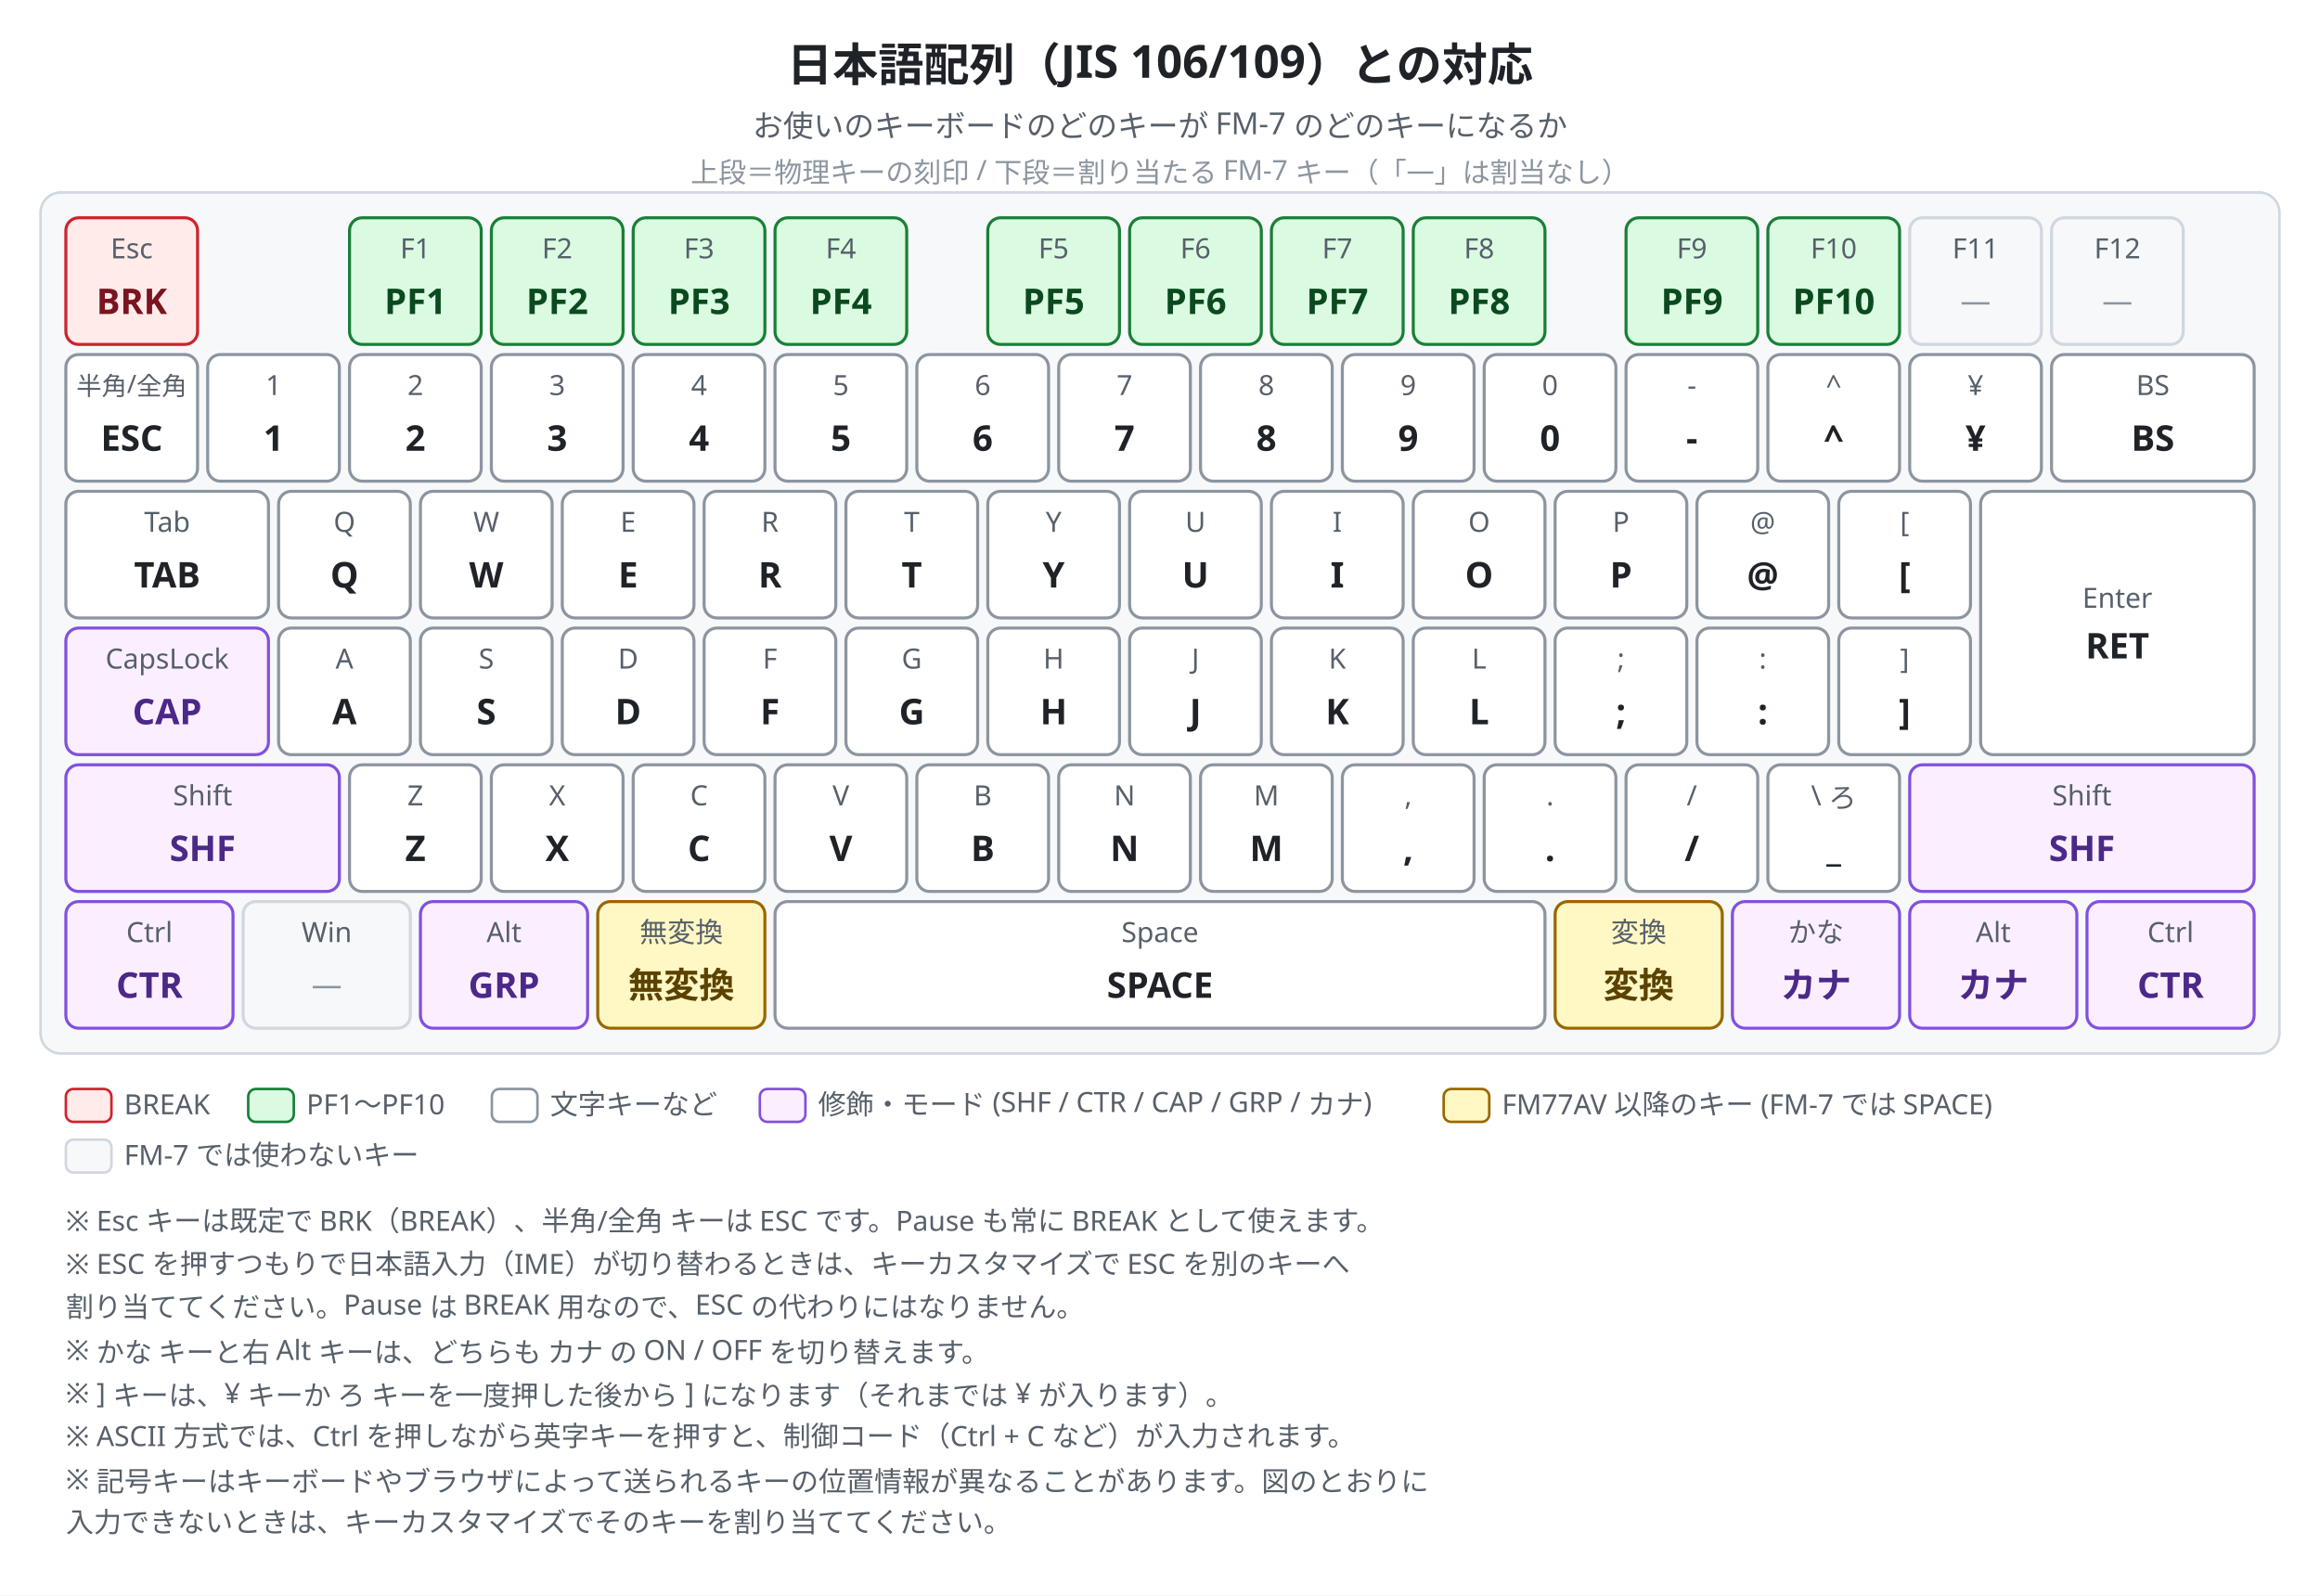
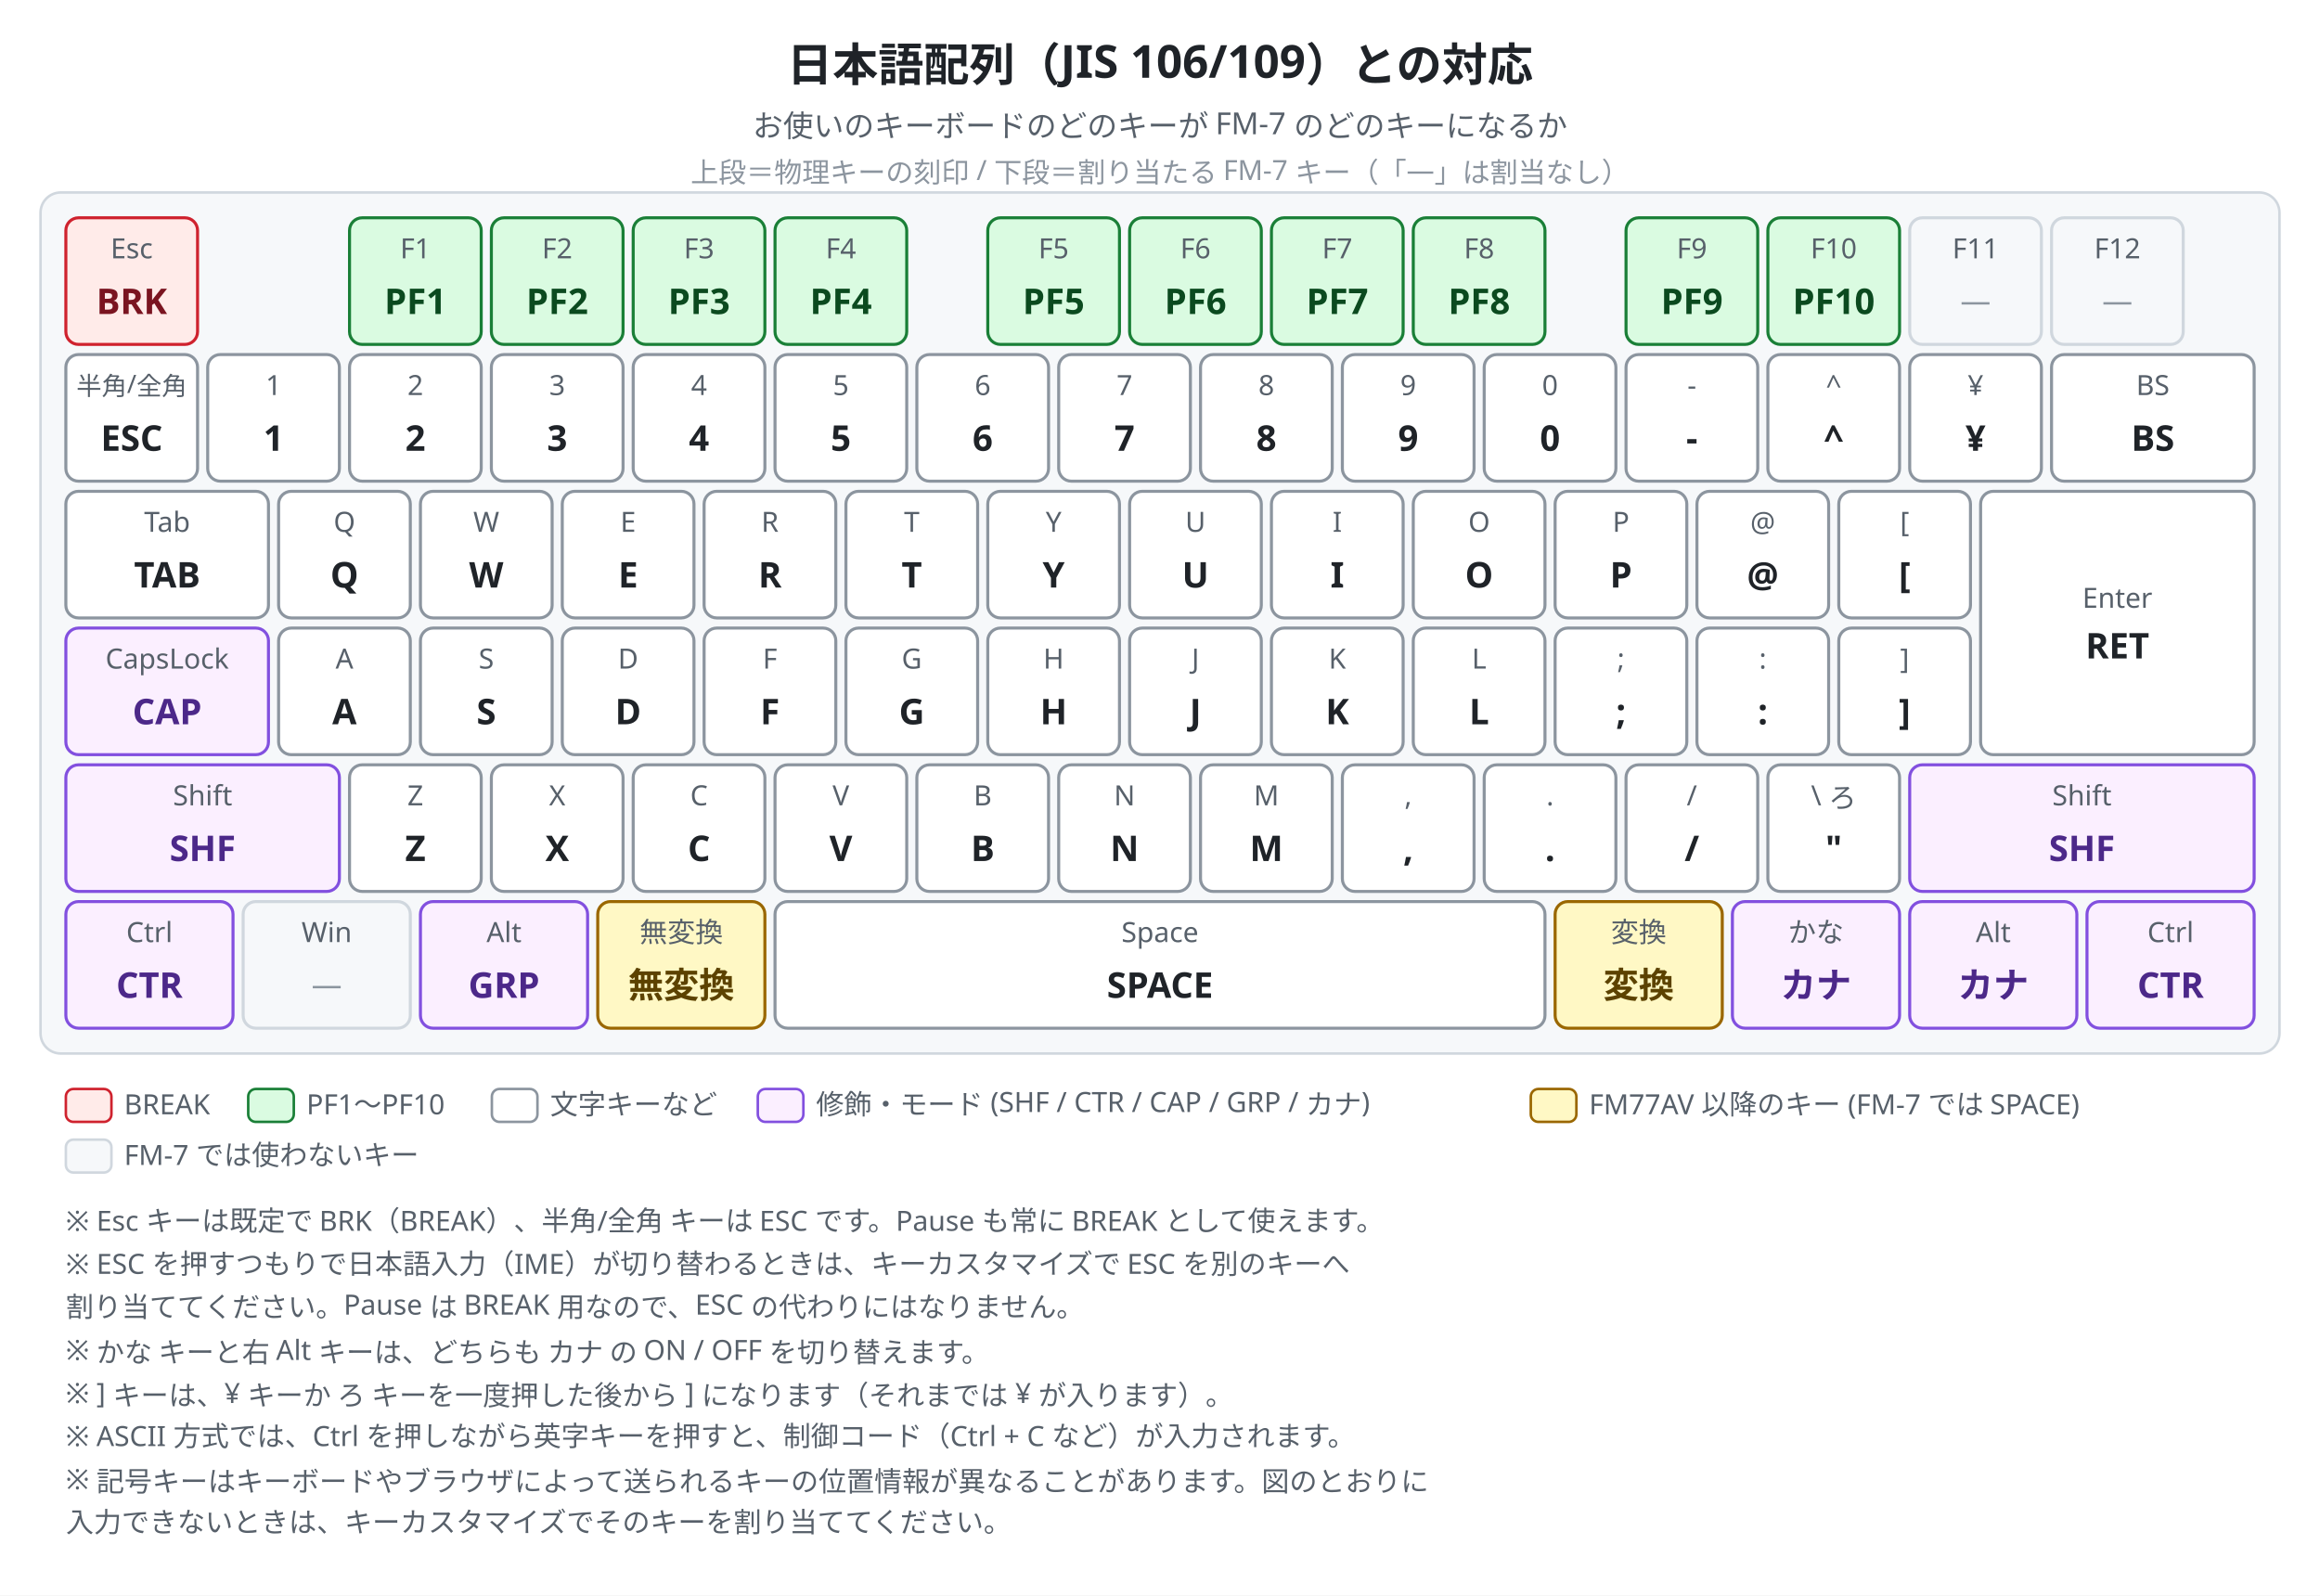
<svg xmlns="http://www.w3.org/2000/svg" viewBox="0 0 916 630" width="916" height="630">
  <defs>
    <marker id="ah" markerWidth="10" markerHeight="10" refX="8" refY="4" orient="auto" markerUnits="userSpaceOnUse">
      <path d="M0,0 L8,4 L0,8 z" fill="#57606a" />
    </marker>
  </defs>
  <rect x="0" y="0" width="916" height="630" rx="0" fill="#ffffff" stroke="none" stroke-width="1" />
  <text x="458" y="32" font-family="sans-serif" font-size="18" fill="#1f2328" text-anchor="middle" font-weight="bold">日本語配列（JIS 106/109）との対応</text>
  <text x="458" y="54" font-family="sans-serif" font-size="12" fill="#57606a" text-anchor="middle">お使いのキーボードのどのキーが FM-7 のどのキーになるか</text>
  <text x="458" y="72" font-family="sans-serif" font-size="11" fill="#8c959f" text-anchor="middle">上段＝物理キーの刻印 / 下段＝割り当たる FM-7 キー（「—」は割当なし）</text>
  <rect x="16" y="76" width="884" height="340" rx="8" fill="#f6f8fa" stroke="#d0d7de" stroke-width="1" />
  <rect x="26" y="86" width="52" height="50" rx="5" fill="#ffebe9" stroke="#cf222e" stroke-width="1.2" />
  <text x="52" y="102" font-family="sans-serif" font-size="11" fill="#57606a" text-anchor="middle">Esc</text>
  <text x="52" y="124" font-family="sans-serif" font-size="14" fill="#7a1420" text-anchor="middle" font-weight="bold">BRK</text>
  <rect x="138" y="86" width="52" height="50" rx="5" fill="#dafbe1" stroke="#1a7f37" stroke-width="1.2" />
  <text x="164" y="102" font-family="sans-serif" font-size="11" fill="#57606a" text-anchor="middle">F1</text>
  <text x="164" y="124" font-family="sans-serif" font-size="14" fill="#0b4a1f" text-anchor="middle" font-weight="bold">PF1</text>
  <rect x="194" y="86" width="52" height="50" rx="5" fill="#dafbe1" stroke="#1a7f37" stroke-width="1.2" />
  <text x="220" y="102" font-family="sans-serif" font-size="11" fill="#57606a" text-anchor="middle">F2</text>
  <text x="220" y="124" font-family="sans-serif" font-size="14" fill="#0b4a1f" text-anchor="middle" font-weight="bold">PF2</text>
  <rect x="250" y="86" width="52" height="50" rx="5" fill="#dafbe1" stroke="#1a7f37" stroke-width="1.2" />
  <text x="276" y="102" font-family="sans-serif" font-size="11" fill="#57606a" text-anchor="middle">F3</text>
  <text x="276" y="124" font-family="sans-serif" font-size="14" fill="#0b4a1f" text-anchor="middle" font-weight="bold">PF3</text>
  <rect x="306" y="86" width="52" height="50" rx="5" fill="#dafbe1" stroke="#1a7f37" stroke-width="1.2" />
  <text x="332" y="102" font-family="sans-serif" font-size="11" fill="#57606a" text-anchor="middle">F4</text>
  <text x="332" y="124" font-family="sans-serif" font-size="14" fill="#0b4a1f" text-anchor="middle" font-weight="bold">PF4</text>
  <rect x="390" y="86" width="52" height="50" rx="5" fill="#dafbe1" stroke="#1a7f37" stroke-width="1.2" />
  <text x="416" y="102" font-family="sans-serif" font-size="11" fill="#57606a" text-anchor="middle">F5</text>
  <text x="416" y="124" font-family="sans-serif" font-size="14" fill="#0b4a1f" text-anchor="middle" font-weight="bold">PF5</text>
  <rect x="446" y="86" width="52" height="50" rx="5" fill="#dafbe1" stroke="#1a7f37" stroke-width="1.2" />
  <text x="472" y="102" font-family="sans-serif" font-size="11" fill="#57606a" text-anchor="middle">F6</text>
  <text x="472" y="124" font-family="sans-serif" font-size="14" fill="#0b4a1f" text-anchor="middle" font-weight="bold">PF6</text>
  <rect x="502" y="86" width="52" height="50" rx="5" fill="#dafbe1" stroke="#1a7f37" stroke-width="1.2" />
  <text x="528" y="102" font-family="sans-serif" font-size="11" fill="#57606a" text-anchor="middle">F7</text>
  <text x="528" y="124" font-family="sans-serif" font-size="14" fill="#0b4a1f" text-anchor="middle" font-weight="bold">PF7</text>
  <rect x="558" y="86" width="52" height="50" rx="5" fill="#dafbe1" stroke="#1a7f37" stroke-width="1.2" />
  <text x="584" y="102" font-family="sans-serif" font-size="11" fill="#57606a" text-anchor="middle">F8</text>
  <text x="584" y="124" font-family="sans-serif" font-size="14" fill="#0b4a1f" text-anchor="middle" font-weight="bold">PF8</text>
  <rect x="642" y="86" width="52" height="50" rx="5" fill="#dafbe1" stroke="#1a7f37" stroke-width="1.2" />
  <text x="668" y="102" font-family="sans-serif" font-size="11" fill="#57606a" text-anchor="middle">F9</text>
  <text x="668" y="124" font-family="sans-serif" font-size="14" fill="#0b4a1f" text-anchor="middle" font-weight="bold">PF9</text>
  <rect x="698" y="86" width="52" height="50" rx="5" fill="#dafbe1" stroke="#1a7f37" stroke-width="1.2" />
  <text x="724" y="102" font-family="sans-serif" font-size="11" fill="#57606a" text-anchor="middle">F10</text>
  <text x="724" y="124" font-family="sans-serif" font-size="14" fill="#0b4a1f" text-anchor="middle" font-weight="bold">PF10</text>
  <rect x="754" y="86" width="52" height="50" rx="5" fill="#f6f8fa" stroke="#d0d7de" stroke-width="1.2" />
  <text x="780" y="102" font-family="sans-serif" font-size="11" fill="#57606a" text-anchor="middle">F11</text>
  <text x="780" y="123" font-family="sans-serif" font-size="12" fill="#8c959f" text-anchor="middle">—</text>
  <rect x="810" y="86" width="52" height="50" rx="5" fill="#f6f8fa" stroke="#d0d7de" stroke-width="1.2" />
  <text x="836" y="102" font-family="sans-serif" font-size="11" fill="#57606a" text-anchor="middle">F12</text>
  <text x="836" y="123" font-family="sans-serif" font-size="12" fill="#8c959f" text-anchor="middle">—</text>
  <rect x="26" y="140" width="52" height="50" rx="5" fill="#ffffff" stroke="#8c959f" stroke-width="1.2" />
  <text x="52" y="156" font-family="sans-serif" font-size="10" fill="#57606a" text-anchor="middle">半角/全角</text>
  <text x="52" y="178" font-family="sans-serif" font-size="14" fill="#1f2328" text-anchor="middle" font-weight="bold">ESC</text>
  <rect x="82" y="140" width="52" height="50" rx="5" fill="#ffffff" stroke="#8c959f" stroke-width="1.2" />
  <text x="108" y="156" font-family="sans-serif" font-size="11" fill="#57606a" text-anchor="middle">1</text>
  <text x="108" y="178" font-family="sans-serif" font-size="14" fill="#1f2328" text-anchor="middle" font-weight="bold">1</text>
  <rect x="138" y="140" width="52" height="50" rx="5" fill="#ffffff" stroke="#8c959f" stroke-width="1.2" />
  <text x="164" y="156" font-family="sans-serif" font-size="11" fill="#57606a" text-anchor="middle">2</text>
  <text x="164" y="178" font-family="sans-serif" font-size="14" fill="#1f2328" text-anchor="middle" font-weight="bold">2</text>
  <rect x="194" y="140" width="52" height="50" rx="5" fill="#ffffff" stroke="#8c959f" stroke-width="1.2" />
  <text x="220" y="156" font-family="sans-serif" font-size="11" fill="#57606a" text-anchor="middle">3</text>
  <text x="220" y="178" font-family="sans-serif" font-size="14" fill="#1f2328" text-anchor="middle" font-weight="bold">3</text>
  <rect x="250" y="140" width="52" height="50" rx="5" fill="#ffffff" stroke="#8c959f" stroke-width="1.2" />
  <text x="276" y="156" font-family="sans-serif" font-size="11" fill="#57606a" text-anchor="middle">4</text>
  <text x="276" y="178" font-family="sans-serif" font-size="14" fill="#1f2328" text-anchor="middle" font-weight="bold">4</text>
  <rect x="306" y="140" width="52" height="50" rx="5" fill="#ffffff" stroke="#8c959f" stroke-width="1.2" />
  <text x="332" y="156" font-family="sans-serif" font-size="11" fill="#57606a" text-anchor="middle">5</text>
  <text x="332" y="178" font-family="sans-serif" font-size="14" fill="#1f2328" text-anchor="middle" font-weight="bold">5</text>
  <rect x="362" y="140" width="52" height="50" rx="5" fill="#ffffff" stroke="#8c959f" stroke-width="1.2" />
  <text x="388" y="156" font-family="sans-serif" font-size="11" fill="#57606a" text-anchor="middle">6</text>
  <text x="388" y="178" font-family="sans-serif" font-size="14" fill="#1f2328" text-anchor="middle" font-weight="bold">6</text>
  <rect x="418" y="140" width="52" height="50" rx="5" fill="#ffffff" stroke="#8c959f" stroke-width="1.2" />
  <text x="444" y="156" font-family="sans-serif" font-size="11" fill="#57606a" text-anchor="middle">7</text>
  <text x="444" y="178" font-family="sans-serif" font-size="14" fill="#1f2328" text-anchor="middle" font-weight="bold">7</text>
  <rect x="474" y="140" width="52" height="50" rx="5" fill="#ffffff" stroke="#8c959f" stroke-width="1.2" />
  <text x="500" y="156" font-family="sans-serif" font-size="11" fill="#57606a" text-anchor="middle">8</text>
  <text x="500" y="178" font-family="sans-serif" font-size="14" fill="#1f2328" text-anchor="middle" font-weight="bold">8</text>
  <rect x="530" y="140" width="52" height="50" rx="5" fill="#ffffff" stroke="#8c959f" stroke-width="1.2" />
  <text x="556" y="156" font-family="sans-serif" font-size="11" fill="#57606a" text-anchor="middle">9</text>
  <text x="556" y="178" font-family="sans-serif" font-size="14" fill="#1f2328" text-anchor="middle" font-weight="bold">9</text>
  <rect x="586" y="140" width="52" height="50" rx="5" fill="#ffffff" stroke="#8c959f" stroke-width="1.2" />
  <text x="612" y="156" font-family="sans-serif" font-size="11" fill="#57606a" text-anchor="middle">0</text>
  <text x="612" y="178" font-family="sans-serif" font-size="14" fill="#1f2328" text-anchor="middle" font-weight="bold">0</text>
  <rect x="642" y="140" width="52" height="50" rx="5" fill="#ffffff" stroke="#8c959f" stroke-width="1.2" />
  <text x="668" y="156" font-family="sans-serif" font-size="11" fill="#57606a" text-anchor="middle">-</text>
  <text x="668" y="178" font-family="sans-serif" font-size="14" fill="#1f2328" text-anchor="middle" font-weight="bold">-</text>
  <rect x="698" y="140" width="52" height="50" rx="5" fill="#ffffff" stroke="#8c959f" stroke-width="1.2" />
  <text x="724" y="156" font-family="sans-serif" font-size="11" fill="#57606a" text-anchor="middle">^</text>
  <text x="724" y="178" font-family="sans-serif" font-size="14" fill="#1f2328" text-anchor="middle" font-weight="bold">^</text>
  <rect x="754" y="140" width="52" height="50" rx="5" fill="#ffffff" stroke="#8c959f" stroke-width="1.2" />
  <text x="780" y="156" font-family="sans-serif" font-size="11" fill="#57606a" text-anchor="middle">¥</text>
  <text x="780" y="178" font-family="sans-serif" font-size="14" fill="#1f2328" text-anchor="middle" font-weight="bold">¥</text>
  <rect x="810" y="140" width="80" height="50" rx="5" fill="#ffffff" stroke="#8c959f" stroke-width="1.2" />
  <text x="850" y="156" font-family="sans-serif" font-size="11" fill="#57606a" text-anchor="middle">BS</text>
  <text x="850" y="178" font-family="sans-serif" font-size="14" fill="#1f2328" text-anchor="middle" font-weight="bold">BS</text>
  <rect x="26" y="194" width="80" height="50" rx="5" fill="#ffffff" stroke="#8c959f" stroke-width="1.2" />
  <text x="66" y="210" font-family="sans-serif" font-size="11" fill="#57606a" text-anchor="middle">Tab</text>
  <text x="66" y="232" font-family="sans-serif" font-size="14" fill="#1f2328" text-anchor="middle" font-weight="bold">TAB</text>
  <rect x="110" y="194" width="52" height="50" rx="5" fill="#ffffff" stroke="#8c959f" stroke-width="1.2" />
  <text x="136" y="210" font-family="sans-serif" font-size="11" fill="#57606a" text-anchor="middle">Q</text>
  <text x="136" y="232" font-family="sans-serif" font-size="14" fill="#1f2328" text-anchor="middle" font-weight="bold">Q</text>
  <rect x="166" y="194" width="52" height="50" rx="5" fill="#ffffff" stroke="#8c959f" stroke-width="1.2" />
  <text x="192" y="210" font-family="sans-serif" font-size="11" fill="#57606a" text-anchor="middle">W</text>
  <text x="192" y="232" font-family="sans-serif" font-size="14" fill="#1f2328" text-anchor="middle" font-weight="bold">W</text>
  <rect x="222" y="194" width="52" height="50" rx="5" fill="#ffffff" stroke="#8c959f" stroke-width="1.2" />
  <text x="248" y="210" font-family="sans-serif" font-size="11" fill="#57606a" text-anchor="middle">E</text>
  <text x="248" y="232" font-family="sans-serif" font-size="14" fill="#1f2328" text-anchor="middle" font-weight="bold">E</text>
  <rect x="278" y="194" width="52" height="50" rx="5" fill="#ffffff" stroke="#8c959f" stroke-width="1.2" />
  <text x="304" y="210" font-family="sans-serif" font-size="11" fill="#57606a" text-anchor="middle">R</text>
  <text x="304" y="232" font-family="sans-serif" font-size="14" fill="#1f2328" text-anchor="middle" font-weight="bold">R</text>
  <rect x="334" y="194" width="52" height="50" rx="5" fill="#ffffff" stroke="#8c959f" stroke-width="1.2" />
  <text x="360" y="210" font-family="sans-serif" font-size="11" fill="#57606a" text-anchor="middle">T</text>
  <text x="360" y="232" font-family="sans-serif" font-size="14" fill="#1f2328" text-anchor="middle" font-weight="bold">T</text>
  <rect x="390" y="194" width="52" height="50" rx="5" fill="#ffffff" stroke="#8c959f" stroke-width="1.2" />
  <text x="416" y="210" font-family="sans-serif" font-size="11" fill="#57606a" text-anchor="middle">Y</text>
  <text x="416" y="232" font-family="sans-serif" font-size="14" fill="#1f2328" text-anchor="middle" font-weight="bold">Y</text>
  <rect x="446" y="194" width="52" height="50" rx="5" fill="#ffffff" stroke="#8c959f" stroke-width="1.2" />
  <text x="472" y="210" font-family="sans-serif" font-size="11" fill="#57606a" text-anchor="middle">U</text>
  <text x="472" y="232" font-family="sans-serif" font-size="14" fill="#1f2328" text-anchor="middle" font-weight="bold">U</text>
  <rect x="502" y="194" width="52" height="50" rx="5" fill="#ffffff" stroke="#8c959f" stroke-width="1.2" />
  <text x="528" y="210" font-family="sans-serif" font-size="11" fill="#57606a" text-anchor="middle">I</text>
  <text x="528" y="232" font-family="sans-serif" font-size="14" fill="#1f2328" text-anchor="middle" font-weight="bold">I</text>
  <rect x="558" y="194" width="52" height="50" rx="5" fill="#ffffff" stroke="#8c959f" stroke-width="1.2" />
  <text x="584" y="210" font-family="sans-serif" font-size="11" fill="#57606a" text-anchor="middle">O</text>
  <text x="584" y="232" font-family="sans-serif" font-size="14" fill="#1f2328" text-anchor="middle" font-weight="bold">O</text>
  <rect x="614" y="194" width="52" height="50" rx="5" fill="#ffffff" stroke="#8c959f" stroke-width="1.2" />
  <text x="640" y="210" font-family="sans-serif" font-size="11" fill="#57606a" text-anchor="middle">P</text>
  <text x="640" y="232" font-family="sans-serif" font-size="14" fill="#1f2328" text-anchor="middle" font-weight="bold">P</text>
  <rect x="670" y="194" width="52" height="50" rx="5" fill="#ffffff" stroke="#8c959f" stroke-width="1.2" />
  <text x="696" y="210" font-family="sans-serif" font-size="11" fill="#57606a" text-anchor="middle">@</text>
  <text x="696" y="232" font-family="sans-serif" font-size="14" fill="#1f2328" text-anchor="middle" font-weight="bold">@</text>
  <rect x="726" y="194" width="52" height="50" rx="5" fill="#ffffff" stroke="#8c959f" stroke-width="1.2" />
  <text x="752" y="210" font-family="sans-serif" font-size="11" fill="#57606a" text-anchor="middle">[</text>
  <text x="752" y="232" font-family="sans-serif" font-size="14" fill="#1f2328" text-anchor="middle" font-weight="bold">[</text>
  <rect x="26" y="248" width="80" height="50" rx="5" fill="#fbefff" stroke="#8250df" stroke-width="1.2" />
  <text x="66" y="264" font-family="sans-serif" font-size="11" fill="#57606a" text-anchor="middle">CapsLock</text>
  <text x="66" y="286" font-family="sans-serif" font-size="14" fill="#4c2889" text-anchor="middle" font-weight="bold">CAP</text>
  <rect x="110" y="248" width="52" height="50" rx="5" fill="#ffffff" stroke="#8c959f" stroke-width="1.2" />
  <text x="136" y="264" font-family="sans-serif" font-size="11" fill="#57606a" text-anchor="middle">A</text>
  <text x="136" y="286" font-family="sans-serif" font-size="14" fill="#1f2328" text-anchor="middle" font-weight="bold">A</text>
  <rect x="166" y="248" width="52" height="50" rx="5" fill="#ffffff" stroke="#8c959f" stroke-width="1.2" />
  <text x="192" y="264" font-family="sans-serif" font-size="11" fill="#57606a" text-anchor="middle">S</text>
  <text x="192" y="286" font-family="sans-serif" font-size="14" fill="#1f2328" text-anchor="middle" font-weight="bold">S</text>
  <rect x="222" y="248" width="52" height="50" rx="5" fill="#ffffff" stroke="#8c959f" stroke-width="1.2" />
  <text x="248" y="264" font-family="sans-serif" font-size="11" fill="#57606a" text-anchor="middle">D</text>
  <text x="248" y="286" font-family="sans-serif" font-size="14" fill="#1f2328" text-anchor="middle" font-weight="bold">D</text>
  <rect x="278" y="248" width="52" height="50" rx="5" fill="#ffffff" stroke="#8c959f" stroke-width="1.2" />
  <text x="304" y="264" font-family="sans-serif" font-size="11" fill="#57606a" text-anchor="middle">F</text>
  <text x="304" y="286" font-family="sans-serif" font-size="14" fill="#1f2328" text-anchor="middle" font-weight="bold">F</text>
  <rect x="334" y="248" width="52" height="50" rx="5" fill="#ffffff" stroke="#8c959f" stroke-width="1.2" />
  <text x="360" y="264" font-family="sans-serif" font-size="11" fill="#57606a" text-anchor="middle">G</text>
  <text x="360" y="286" font-family="sans-serif" font-size="14" fill="#1f2328" text-anchor="middle" font-weight="bold">G</text>
  <rect x="390" y="248" width="52" height="50" rx="5" fill="#ffffff" stroke="#8c959f" stroke-width="1.2" />
  <text x="416" y="264" font-family="sans-serif" font-size="11" fill="#57606a" text-anchor="middle">H</text>
  <text x="416" y="286" font-family="sans-serif" font-size="14" fill="#1f2328" text-anchor="middle" font-weight="bold">H</text>
  <rect x="446" y="248" width="52" height="50" rx="5" fill="#ffffff" stroke="#8c959f" stroke-width="1.2" />
  <text x="472" y="264" font-family="sans-serif" font-size="11" fill="#57606a" text-anchor="middle">J</text>
  <text x="472" y="286" font-family="sans-serif" font-size="14" fill="#1f2328" text-anchor="middle" font-weight="bold">J</text>
  <rect x="502" y="248" width="52" height="50" rx="5" fill="#ffffff" stroke="#8c959f" stroke-width="1.2" />
  <text x="528" y="264" font-family="sans-serif" font-size="11" fill="#57606a" text-anchor="middle">K</text>
  <text x="528" y="286" font-family="sans-serif" font-size="14" fill="#1f2328" text-anchor="middle" font-weight="bold">K</text>
  <rect x="558" y="248" width="52" height="50" rx="5" fill="#ffffff" stroke="#8c959f" stroke-width="1.2" />
  <text x="584" y="264" font-family="sans-serif" font-size="11" fill="#57606a" text-anchor="middle">L</text>
  <text x="584" y="286" font-family="sans-serif" font-size="14" fill="#1f2328" text-anchor="middle" font-weight="bold">L</text>
  <rect x="614" y="248" width="52" height="50" rx="5" fill="#ffffff" stroke="#8c959f" stroke-width="1.2" />
  <text x="640" y="264" font-family="sans-serif" font-size="11" fill="#57606a" text-anchor="middle">;</text>
  <text x="640" y="286" font-family="sans-serif" font-size="14" fill="#1f2328" text-anchor="middle" font-weight="bold">;</text>
  <rect x="670" y="248" width="52" height="50" rx="5" fill="#ffffff" stroke="#8c959f" stroke-width="1.2" />
  <text x="696" y="264" font-family="sans-serif" font-size="11" fill="#57606a" text-anchor="middle">:</text>
  <text x="696" y="286" font-family="sans-serif" font-size="14" fill="#1f2328" text-anchor="middle" font-weight="bold">:</text>
  <rect x="726" y="248" width="52" height="50" rx="5" fill="#ffffff" stroke="#8c959f" stroke-width="1.2" />
  <text x="752" y="264" font-family="sans-serif" font-size="11" fill="#57606a" text-anchor="middle">]</text>
  <text x="752" y="286" font-family="sans-serif" font-size="14" fill="#1f2328" text-anchor="middle" font-weight="bold">]</text>
  <rect x="26" y="302" width="108" height="50" rx="5" fill="#fbefff" stroke="#8250df" stroke-width="1.2" />
  <text x="80" y="318" font-family="sans-serif" font-size="11" fill="#57606a" text-anchor="middle">Shift</text>
  <text x="80" y="340" font-family="sans-serif" font-size="14" fill="#4c2889" text-anchor="middle" font-weight="bold">SHF</text>
  <rect x="138" y="302" width="52" height="50" rx="5" fill="#ffffff" stroke="#8c959f" stroke-width="1.2" />
  <text x="164" y="318" font-family="sans-serif" font-size="11" fill="#57606a" text-anchor="middle">Z</text>
  <text x="164" y="340" font-family="sans-serif" font-size="14" fill="#1f2328" text-anchor="middle" font-weight="bold">Z</text>
  <rect x="194" y="302" width="52" height="50" rx="5" fill="#ffffff" stroke="#8c959f" stroke-width="1.2" />
  <text x="220" y="318" font-family="sans-serif" font-size="11" fill="#57606a" text-anchor="middle">X</text>
  <text x="220" y="340" font-family="sans-serif" font-size="14" fill="#1f2328" text-anchor="middle" font-weight="bold">X</text>
  <rect x="250" y="302" width="52" height="50" rx="5" fill="#ffffff" stroke="#8c959f" stroke-width="1.2" />
  <text x="276" y="318" font-family="sans-serif" font-size="11" fill="#57606a" text-anchor="middle">C</text>
  <text x="276" y="340" font-family="sans-serif" font-size="14" fill="#1f2328" text-anchor="middle" font-weight="bold">C</text>
  <rect x="306" y="302" width="52" height="50" rx="5" fill="#ffffff" stroke="#8c959f" stroke-width="1.2" />
  <text x="332" y="318" font-family="sans-serif" font-size="11" fill="#57606a" text-anchor="middle">V</text>
  <text x="332" y="340" font-family="sans-serif" font-size="14" fill="#1f2328" text-anchor="middle" font-weight="bold">V</text>
  <rect x="362" y="302" width="52" height="50" rx="5" fill="#ffffff" stroke="#8c959f" stroke-width="1.2" />
  <text x="388" y="318" font-family="sans-serif" font-size="11" fill="#57606a" text-anchor="middle">B</text>
  <text x="388" y="340" font-family="sans-serif" font-size="14" fill="#1f2328" text-anchor="middle" font-weight="bold">B</text>
  <rect x="418" y="302" width="52" height="50" rx="5" fill="#ffffff" stroke="#8c959f" stroke-width="1.2" />
  <text x="444" y="318" font-family="sans-serif" font-size="11" fill="#57606a" text-anchor="middle">N</text>
  <text x="444" y="340" font-family="sans-serif" font-size="14" fill="#1f2328" text-anchor="middle" font-weight="bold">N</text>
  <rect x="474" y="302" width="52" height="50" rx="5" fill="#ffffff" stroke="#8c959f" stroke-width="1.2" />
  <text x="500" y="318" font-family="sans-serif" font-size="11" fill="#57606a" text-anchor="middle">M</text>
  <text x="500" y="340" font-family="sans-serif" font-size="14" fill="#1f2328" text-anchor="middle" font-weight="bold">M</text>
  <rect x="530" y="302" width="52" height="50" rx="5" fill="#ffffff" stroke="#8c959f" stroke-width="1.2" />
  <text x="556" y="318" font-family="sans-serif" font-size="11" fill="#57606a" text-anchor="middle">,</text>
  <text x="556" y="340" font-family="sans-serif" font-size="14" fill="#1f2328" text-anchor="middle" font-weight="bold">,</text>
  <rect x="586" y="302" width="52" height="50" rx="5" fill="#ffffff" stroke="#8c959f" stroke-width="1.2" />
  <text x="612" y="318" font-family="sans-serif" font-size="11" fill="#57606a" text-anchor="middle">.</text>
  <text x="612" y="340" font-family="sans-serif" font-size="14" fill="#1f2328" text-anchor="middle" font-weight="bold">.</text>
  <rect x="642" y="302" width="52" height="50" rx="5" fill="#ffffff" stroke="#8c959f" stroke-width="1.2" />
  <text x="668" y="318" font-family="sans-serif" font-size="11" fill="#57606a" text-anchor="middle">/</text>
  <text x="668" y="340" font-family="sans-serif" font-size="14" fill="#1f2328" text-anchor="middle" font-weight="bold">/</text>
  <rect x="698" y="302" width="52" height="50" rx="5" fill="#ffffff" stroke="#8c959f" stroke-width="1.2" />
  <text x="724" y="318" font-family="sans-serif" font-size="11" fill="#57606a" text-anchor="middle">\ ろ</text>
-   <text x="724" y="340" font-family="sans-serif" font-size="14" fill="#1f2328" text-anchor="middle" font-weight="bold">_</text>
+   <text x="724" y="340" font-family="sans-serif" font-size="14" fill="#1f2328" text-anchor="middle" font-weight="bold">"</text>
  <rect x="754" y="302" width="136" height="50" rx="5" fill="#fbefff" stroke="#8250df" stroke-width="1.2" />
  <text x="822" y="318" font-family="sans-serif" font-size="11" fill="#57606a" text-anchor="middle">Shift</text>
  <text x="822" y="340" font-family="sans-serif" font-size="14" fill="#4c2889" text-anchor="middle" font-weight="bold">SHF</text>
  <rect x="26" y="356" width="66" height="50" rx="5" fill="#fbefff" stroke="#8250df" stroke-width="1.2" />
  <text x="59" y="372" font-family="sans-serif" font-size="11" fill="#57606a" text-anchor="middle">Ctrl</text>
  <text x="59" y="394" font-family="sans-serif" font-size="14" fill="#4c2889" text-anchor="middle" font-weight="bold">CTR</text>
  <rect x="96" y="356" width="66" height="50" rx="5" fill="#f6f8fa" stroke="#d0d7de" stroke-width="1.2" />
  <text x="129" y="372" font-family="sans-serif" font-size="11" fill="#57606a" text-anchor="middle">Win</text>
  <text x="129" y="393" font-family="sans-serif" font-size="12" fill="#8c959f" text-anchor="middle">—</text>
  <rect x="166" y="356" width="66" height="50" rx="5" fill="#fbefff" stroke="#8250df" stroke-width="1.2" />
  <text x="199" y="372" font-family="sans-serif" font-size="11" fill="#57606a" text-anchor="middle">Alt</text>
  <text x="199" y="394" font-family="sans-serif" font-size="14" fill="#4c2889" text-anchor="middle" font-weight="bold">GRP</text>
  <rect x="236" y="356" width="66" height="50" rx="5" fill="#fff8c5" stroke="#9a6700" stroke-width="1.2" />
  <text x="269" y="372" font-family="sans-serif" font-size="11" fill="#57606a" text-anchor="middle">無変換</text>
  <text x="269" y="394" font-family="sans-serif" font-size="14" fill="#5c4200" text-anchor="middle" font-weight="bold">無変換</text>
  <rect x="306" y="356" width="304" height="50" rx="5" fill="#ffffff" stroke="#8c959f" stroke-width="1.2" />
  <text x="458" y="372" font-family="sans-serif" font-size="11" fill="#57606a" text-anchor="middle">Space</text>
  <text x="458" y="394" font-family="sans-serif" font-size="14" fill="#1f2328" text-anchor="middle" font-weight="bold">SPACE</text>
  <rect x="614" y="356" width="66" height="50" rx="5" fill="#fff8c5" stroke="#9a6700" stroke-width="1.2" />
  <text x="647" y="372" font-family="sans-serif" font-size="11" fill="#57606a" text-anchor="middle">変換</text>
  <text x="647" y="394" font-family="sans-serif" font-size="14" fill="#5c4200" text-anchor="middle" font-weight="bold">変換</text>
  <rect x="684" y="356" width="66" height="50" rx="5" fill="#fbefff" stroke="#8250df" stroke-width="1.2" />
  <text x="717" y="372" font-family="sans-serif" font-size="11" fill="#57606a" text-anchor="middle">かな</text>
  <text x="717" y="394" font-family="sans-serif" font-size="14" fill="#4c2889" text-anchor="middle" font-weight="bold">カナ</text>
  <rect x="754" y="356" width="66" height="50" rx="5" fill="#fbefff" stroke="#8250df" stroke-width="1.2" />
  <text x="787" y="372" font-family="sans-serif" font-size="11" fill="#57606a" text-anchor="middle">Alt</text>
  <text x="787" y="394" font-family="sans-serif" font-size="14" fill="#4c2889" text-anchor="middle" font-weight="bold">カナ</text>
  <rect x="824" y="356" width="66" height="50" rx="5" fill="#fbefff" stroke="#8250df" stroke-width="1.2" />
  <text x="857" y="372" font-family="sans-serif" font-size="11" fill="#57606a" text-anchor="middle">Ctrl</text>
  <text x="857" y="394" font-family="sans-serif" font-size="14" fill="#4c2889" text-anchor="middle" font-weight="bold">CTR</text>
  <rect x="782" y="194" width="108" height="104" rx="5" fill="#ffffff" stroke="#8c959f" stroke-width="1.2" />
  <text x="836" y="240" font-family="sans-serif" font-size="11" fill="#57606a" text-anchor="middle">Enter</text>
  <text x="836" y="260" font-family="sans-serif" font-size="14" fill="#1f2328" text-anchor="middle" font-weight="bold">RET</text>
  <rect x="26" y="430" width="18" height="13" rx="3" fill="#ffebe9" stroke="#cf222e" stroke-width="1" />
  <text x="49" y="440" font-family="sans-serif" font-size="11" fill="#57606a" text-anchor="start">BREAK</text>
  <rect x="98" y="430" width="18" height="13" rx="3" fill="#dafbe1" stroke="#1a7f37" stroke-width="1" />
  <text x="121" y="440" font-family="sans-serif" font-size="11" fill="#57606a" text-anchor="start">PF1〜PF10</text>
  <rect x="194.2" y="430" width="18" height="13" rx="3" fill="#ffffff" stroke="#8c959f" stroke-width="1" />
  <text x="217.2" y="440" font-family="sans-serif" font-size="11" fill="#57606a" text-anchor="start">文字キーなど</text>
-   <rect x="300" y="430" width="18" height="13" rx="3" fill="#fbefff" stroke="#8250df" stroke-width="1" />
-   <text x="323" y="440" font-family="sans-serif" font-size="11" fill="#57606a" text-anchor="start">修飾・モード (SHF / CTR / CAP / GRP / カナ)</text>
-   <rect x="570" y="430" width="18" height="13" rx="3" fill="#fff8c5" stroke="#9a6700" stroke-width="1" />
-   <text x="593" y="440" font-family="sans-serif" font-size="11" fill="#57606a" text-anchor="start">FM77AV 以降のキー (FM-7 では SPACE)</text>
+   <rect x="299.2" y="430" width="18" height="13" rx="3" fill="#fbefff" stroke="#8250df" stroke-width="1" />
+   <text x="322.2" y="440" font-family="sans-serif" font-size="11" fill="#57606a" text-anchor="start">修飾・モード (SHF / CTR / CAP / GRP / カナ)</text>
+   <rect x="604.4" y="430" width="18" height="13" rx="3" fill="#fff8c5" stroke="#9a6700" stroke-width="1" />
+   <text x="627.4" y="440" font-family="sans-serif" font-size="11" fill="#57606a" text-anchor="start">FM77AV 以降のキー (FM-7 では SPACE)</text>
  <rect x="26" y="450" width="18" height="13" rx="3" fill="#f6f8fa" stroke="#d0d7de" stroke-width="1" />
  <text x="49" y="460" font-family="sans-serif" font-size="11" fill="#57606a" text-anchor="start">FM-7 では使わないキー</text>
  <text x="26" y="486" font-family="sans-serif" font-size="11" fill="#57606a" text-anchor="start">※ Esc キーは既定で BRK（BREAK）、半角/全角 キーは ESC です。Pause も常に BREAK として使えます。</text>
  <text x="26" y="503" font-family="sans-serif" font-size="11" fill="#57606a" text-anchor="start">※ ESC を押すつもりで日本語入力（IME）が切り替わるときは、キーカスタマイズで ESC を別のキーへ</text>
  <text x="26" y="520" font-family="sans-serif" font-size="11" fill="#57606a" text-anchor="start">　 割り当ててください。Pause は BREAK 用なので、ESC の代わりにはなりません。</text>
  <text x="26" y="537" font-family="sans-serif" font-size="11" fill="#57606a" text-anchor="start">※ かな キーと右 Alt キーは、どちらも カナ の ON / OFF を切り替えます。</text>
  <text x="26" y="554" font-family="sans-serif" font-size="11" fill="#57606a" text-anchor="start">※ ] キーは、¥ キーか ろ キーを一度押した後から ] になります（それまでは ¥ が入ります）。</text>
  <text x="26" y="571" font-family="sans-serif" font-size="11" fill="#57606a" text-anchor="start">※ ASCII 方式では、Ctrl を押しながら英字キーを押すと、制御コード（Ctrl + C など）が入力されます。</text>
  <text x="26" y="588" font-family="sans-serif" font-size="11" fill="#57606a" text-anchor="start">※ 記号キーはキーボードやブラウザによって送られるキーの位置情報が異なることがあります。図のとおりに</text>
  <text x="26" y="605" font-family="sans-serif" font-size="11" fill="#57606a" text-anchor="start">　 入力できないときは、キーカスタマイズでそのキーを割り当ててください。</text>
</svg>
